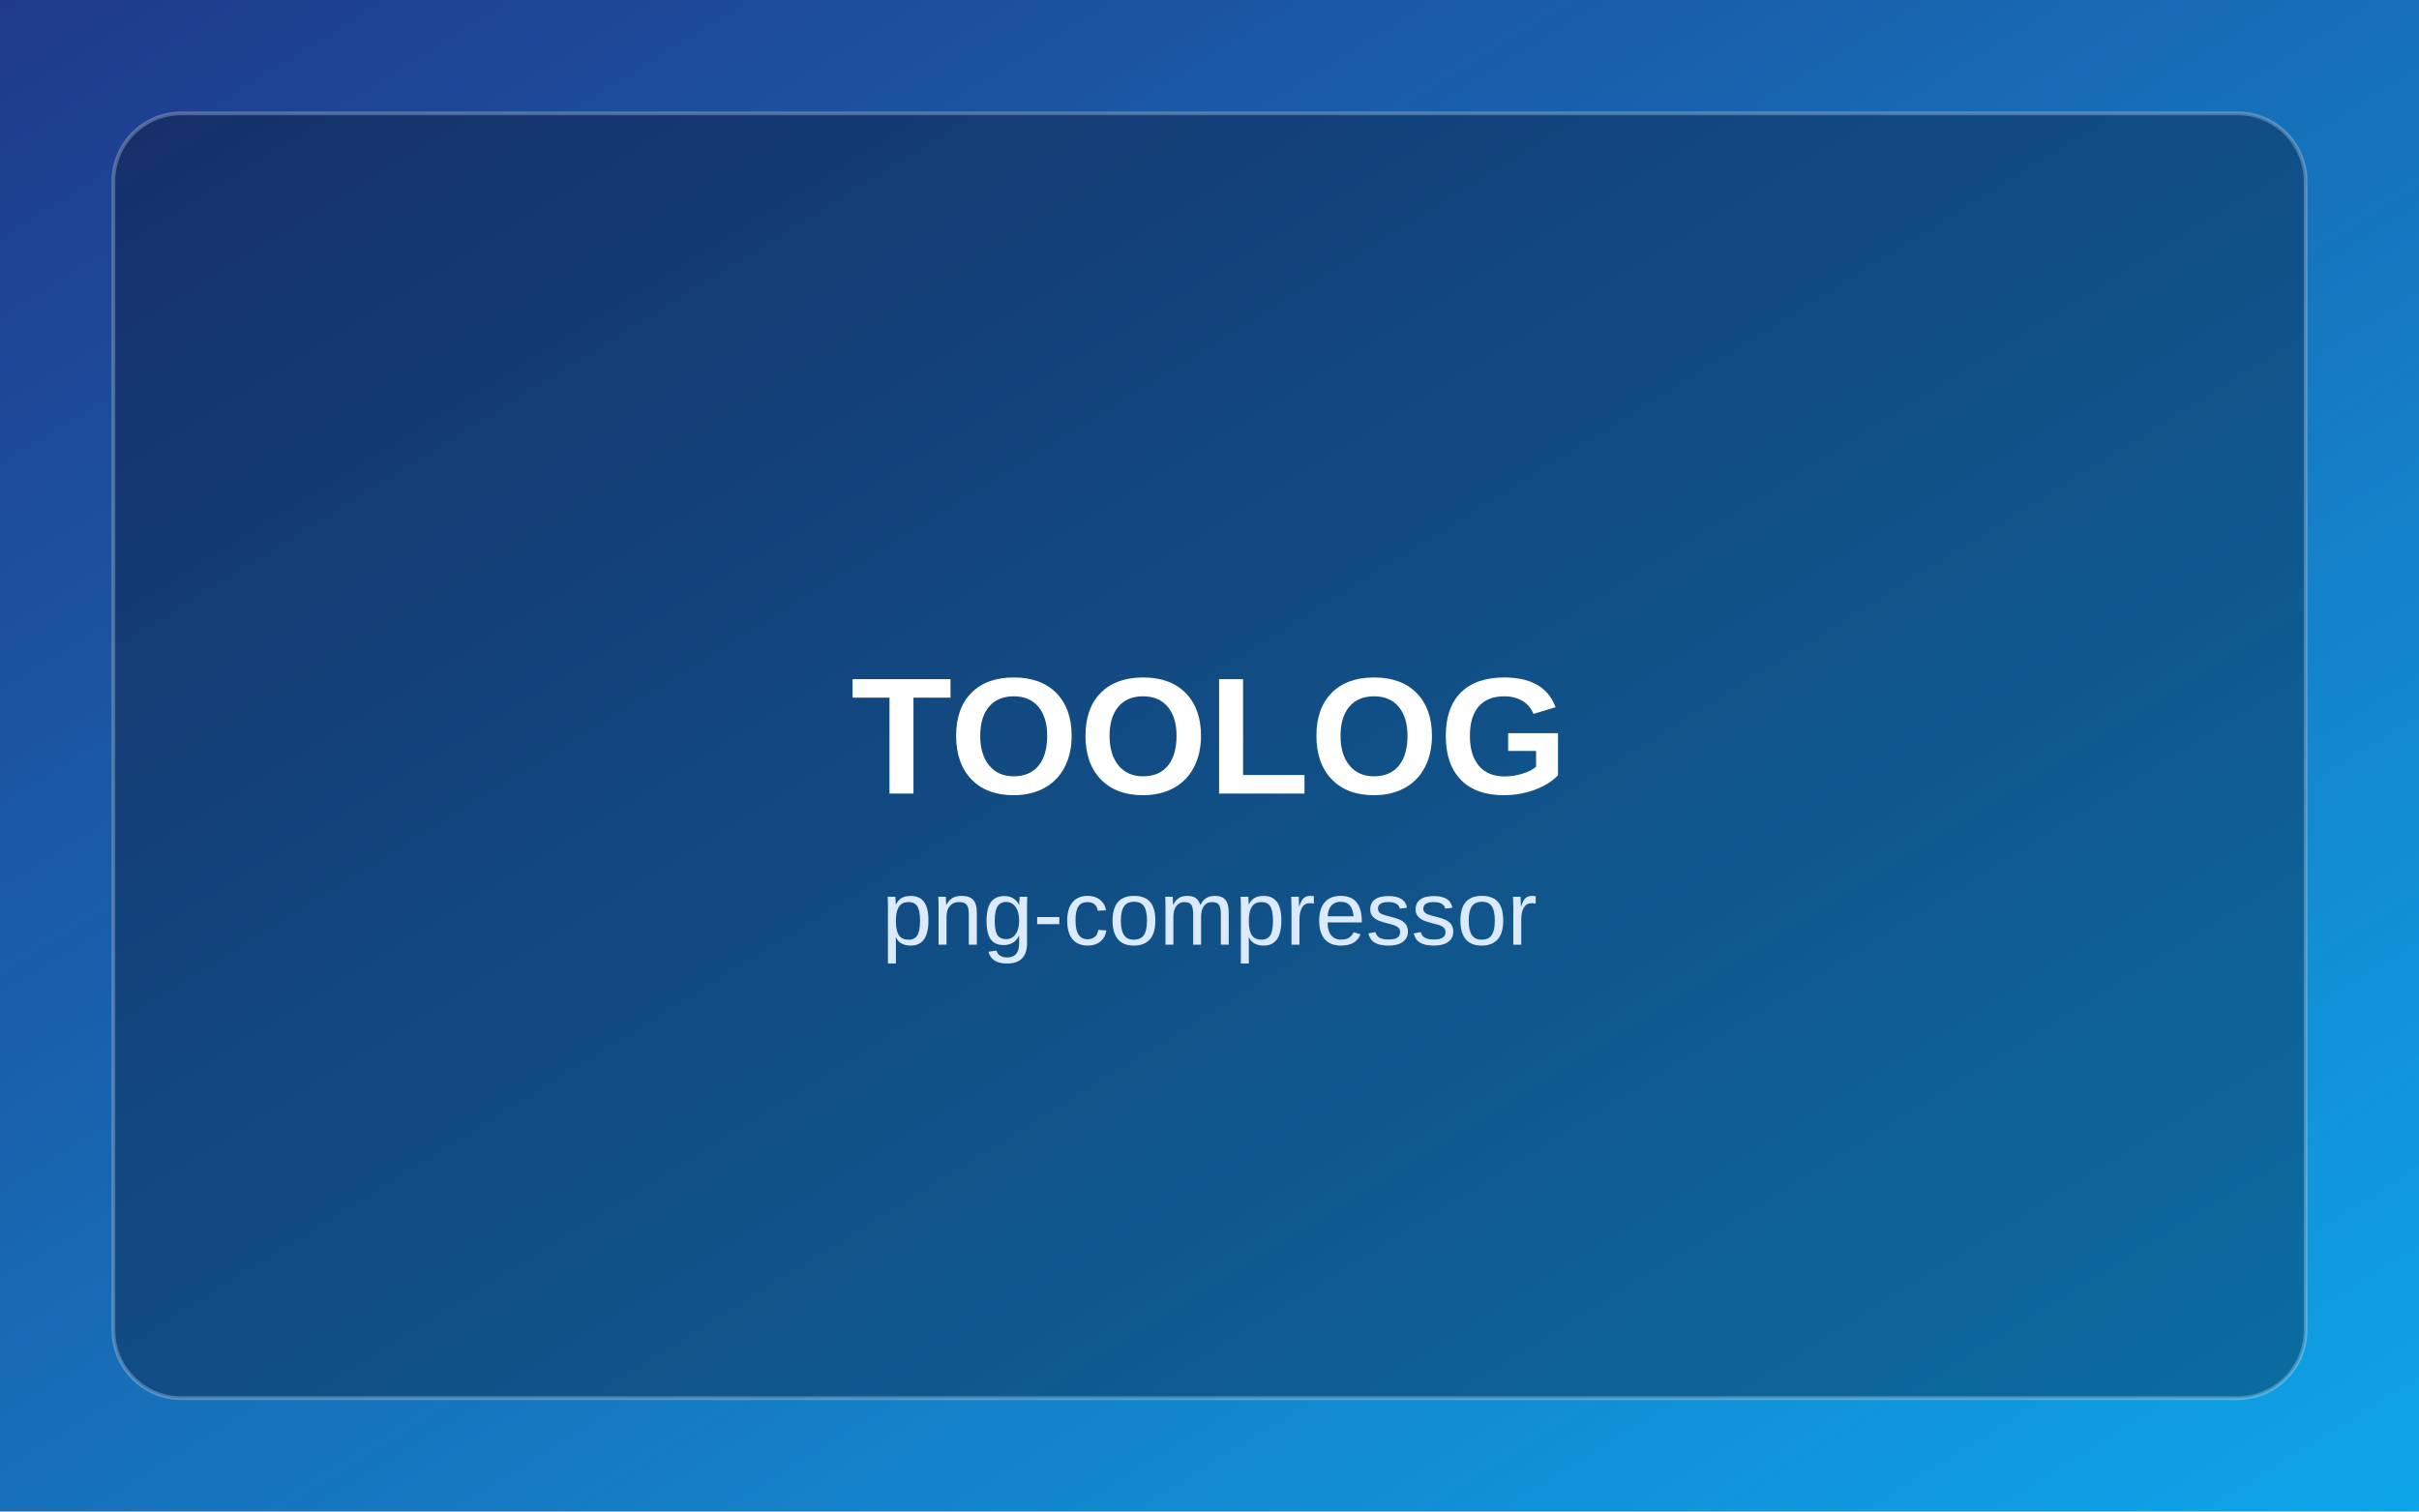
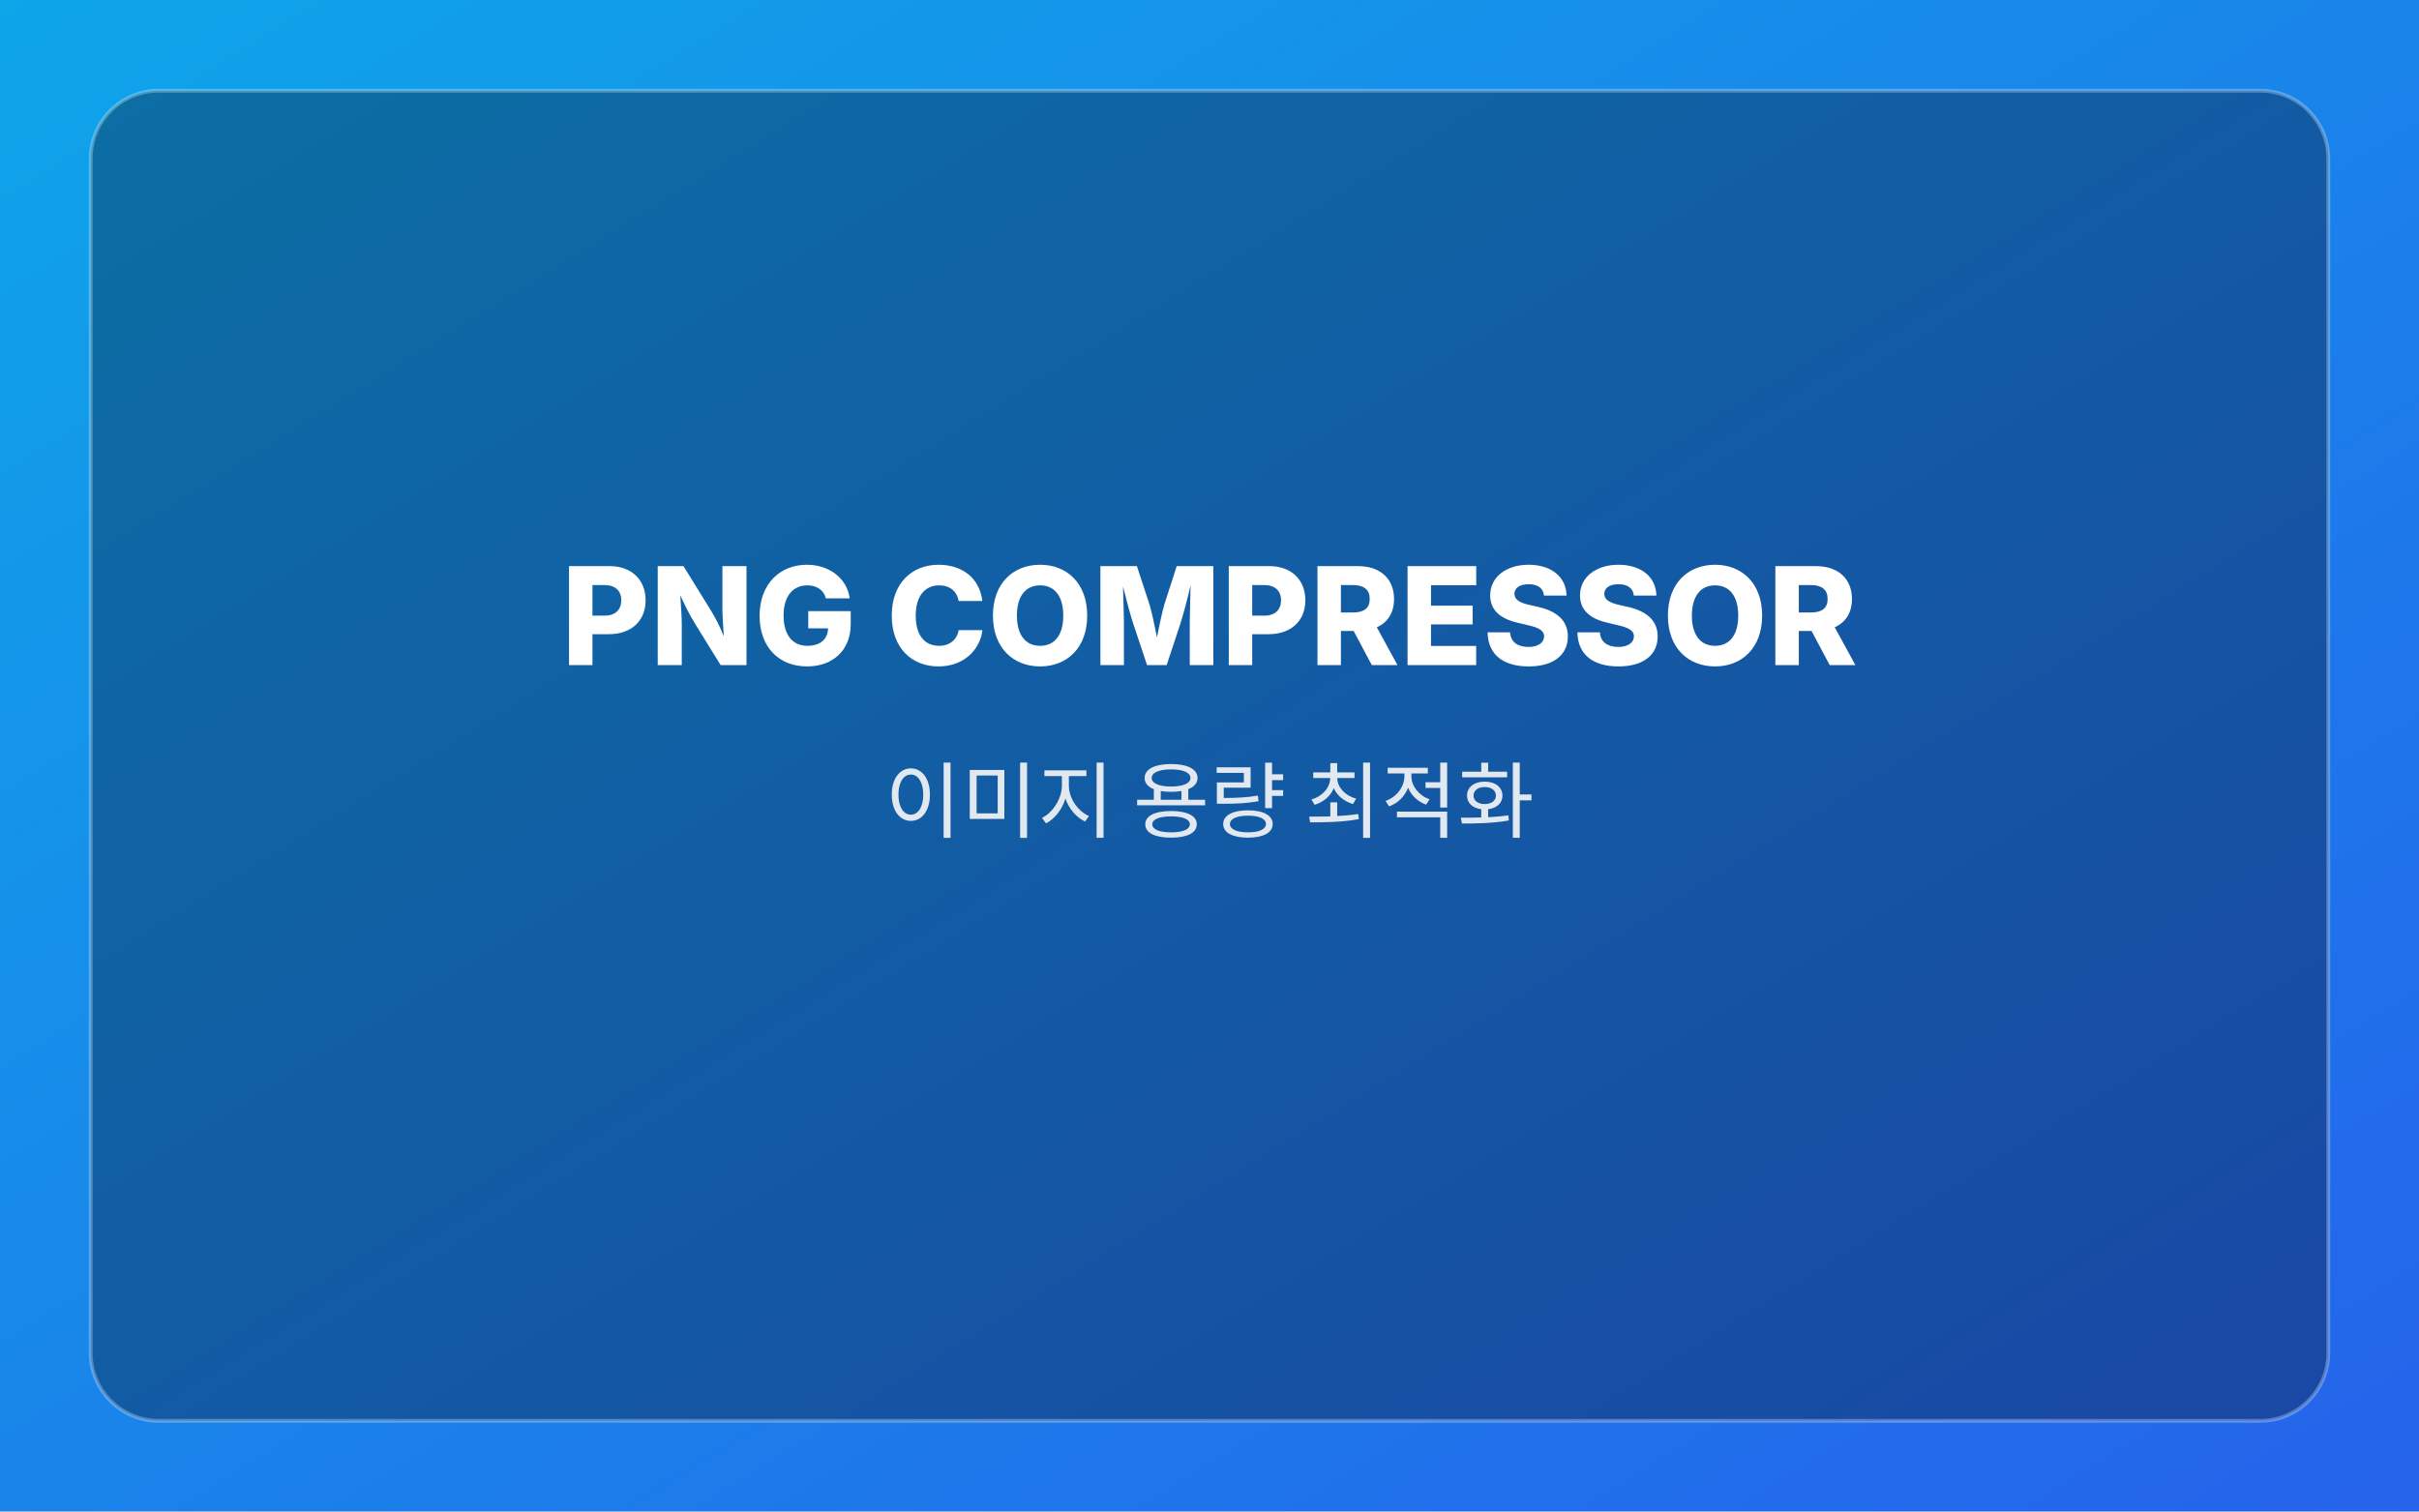
<svg xmlns="http://www.w3.org/2000/svg" width="640" height="400" viewBox="0 0 640 400">
  <defs>
-     <linearGradient id="g" x1="0" x2="1" y1="0" y2="1">
-       <stop offset="0%" stop-color="#1f3a8a" />
-       <stop offset="100%" stop-color="#0ea5e9" />
+     <linearGradient id="g" x1="0" y1="0" x2="1" y2="1">
+       <stop offset="0%" stop-color="#0ea5e9" />
+       <stop offset="100%" stop-color="#2563eb" />
    </linearGradient>
  </defs>
  <rect width="640" height="400" fill="url(#g)" />
-   <rect x="30" y="30" width="580" height="340" rx="18" fill="rgba(8,15,35,.35)" stroke="rgba(255,255,255,.25)" />
-   <text x="320" y="210" text-anchor="middle" fill="#ffffff" font-size="44" font-family="Pretendard, Arial" font-weight="700">TOOLOG</text>
-   <text x="320" y="250" text-anchor="middle" fill="#dbeafe" font-size="24" font-family="Pretendard, Arial">png-compressor</text>
+   <rect x="24" y="24" width="592" height="352" rx="18" fill="rgba(8,15,35,.35)" stroke="rgba(255,255,255,.28)" />
+   <text x="320" y="176" text-anchor="middle" fill="#ffffff" font-size="36" font-family="Inter, Arial" font-weight="800">PNG COMPRESSOR</text>
+   <text x="320" y="220" text-anchor="middle" fill="#e2e8f0" font-size="22" font-family="Inter, Arial">이미지 용량 최적화</text>
</svg>
